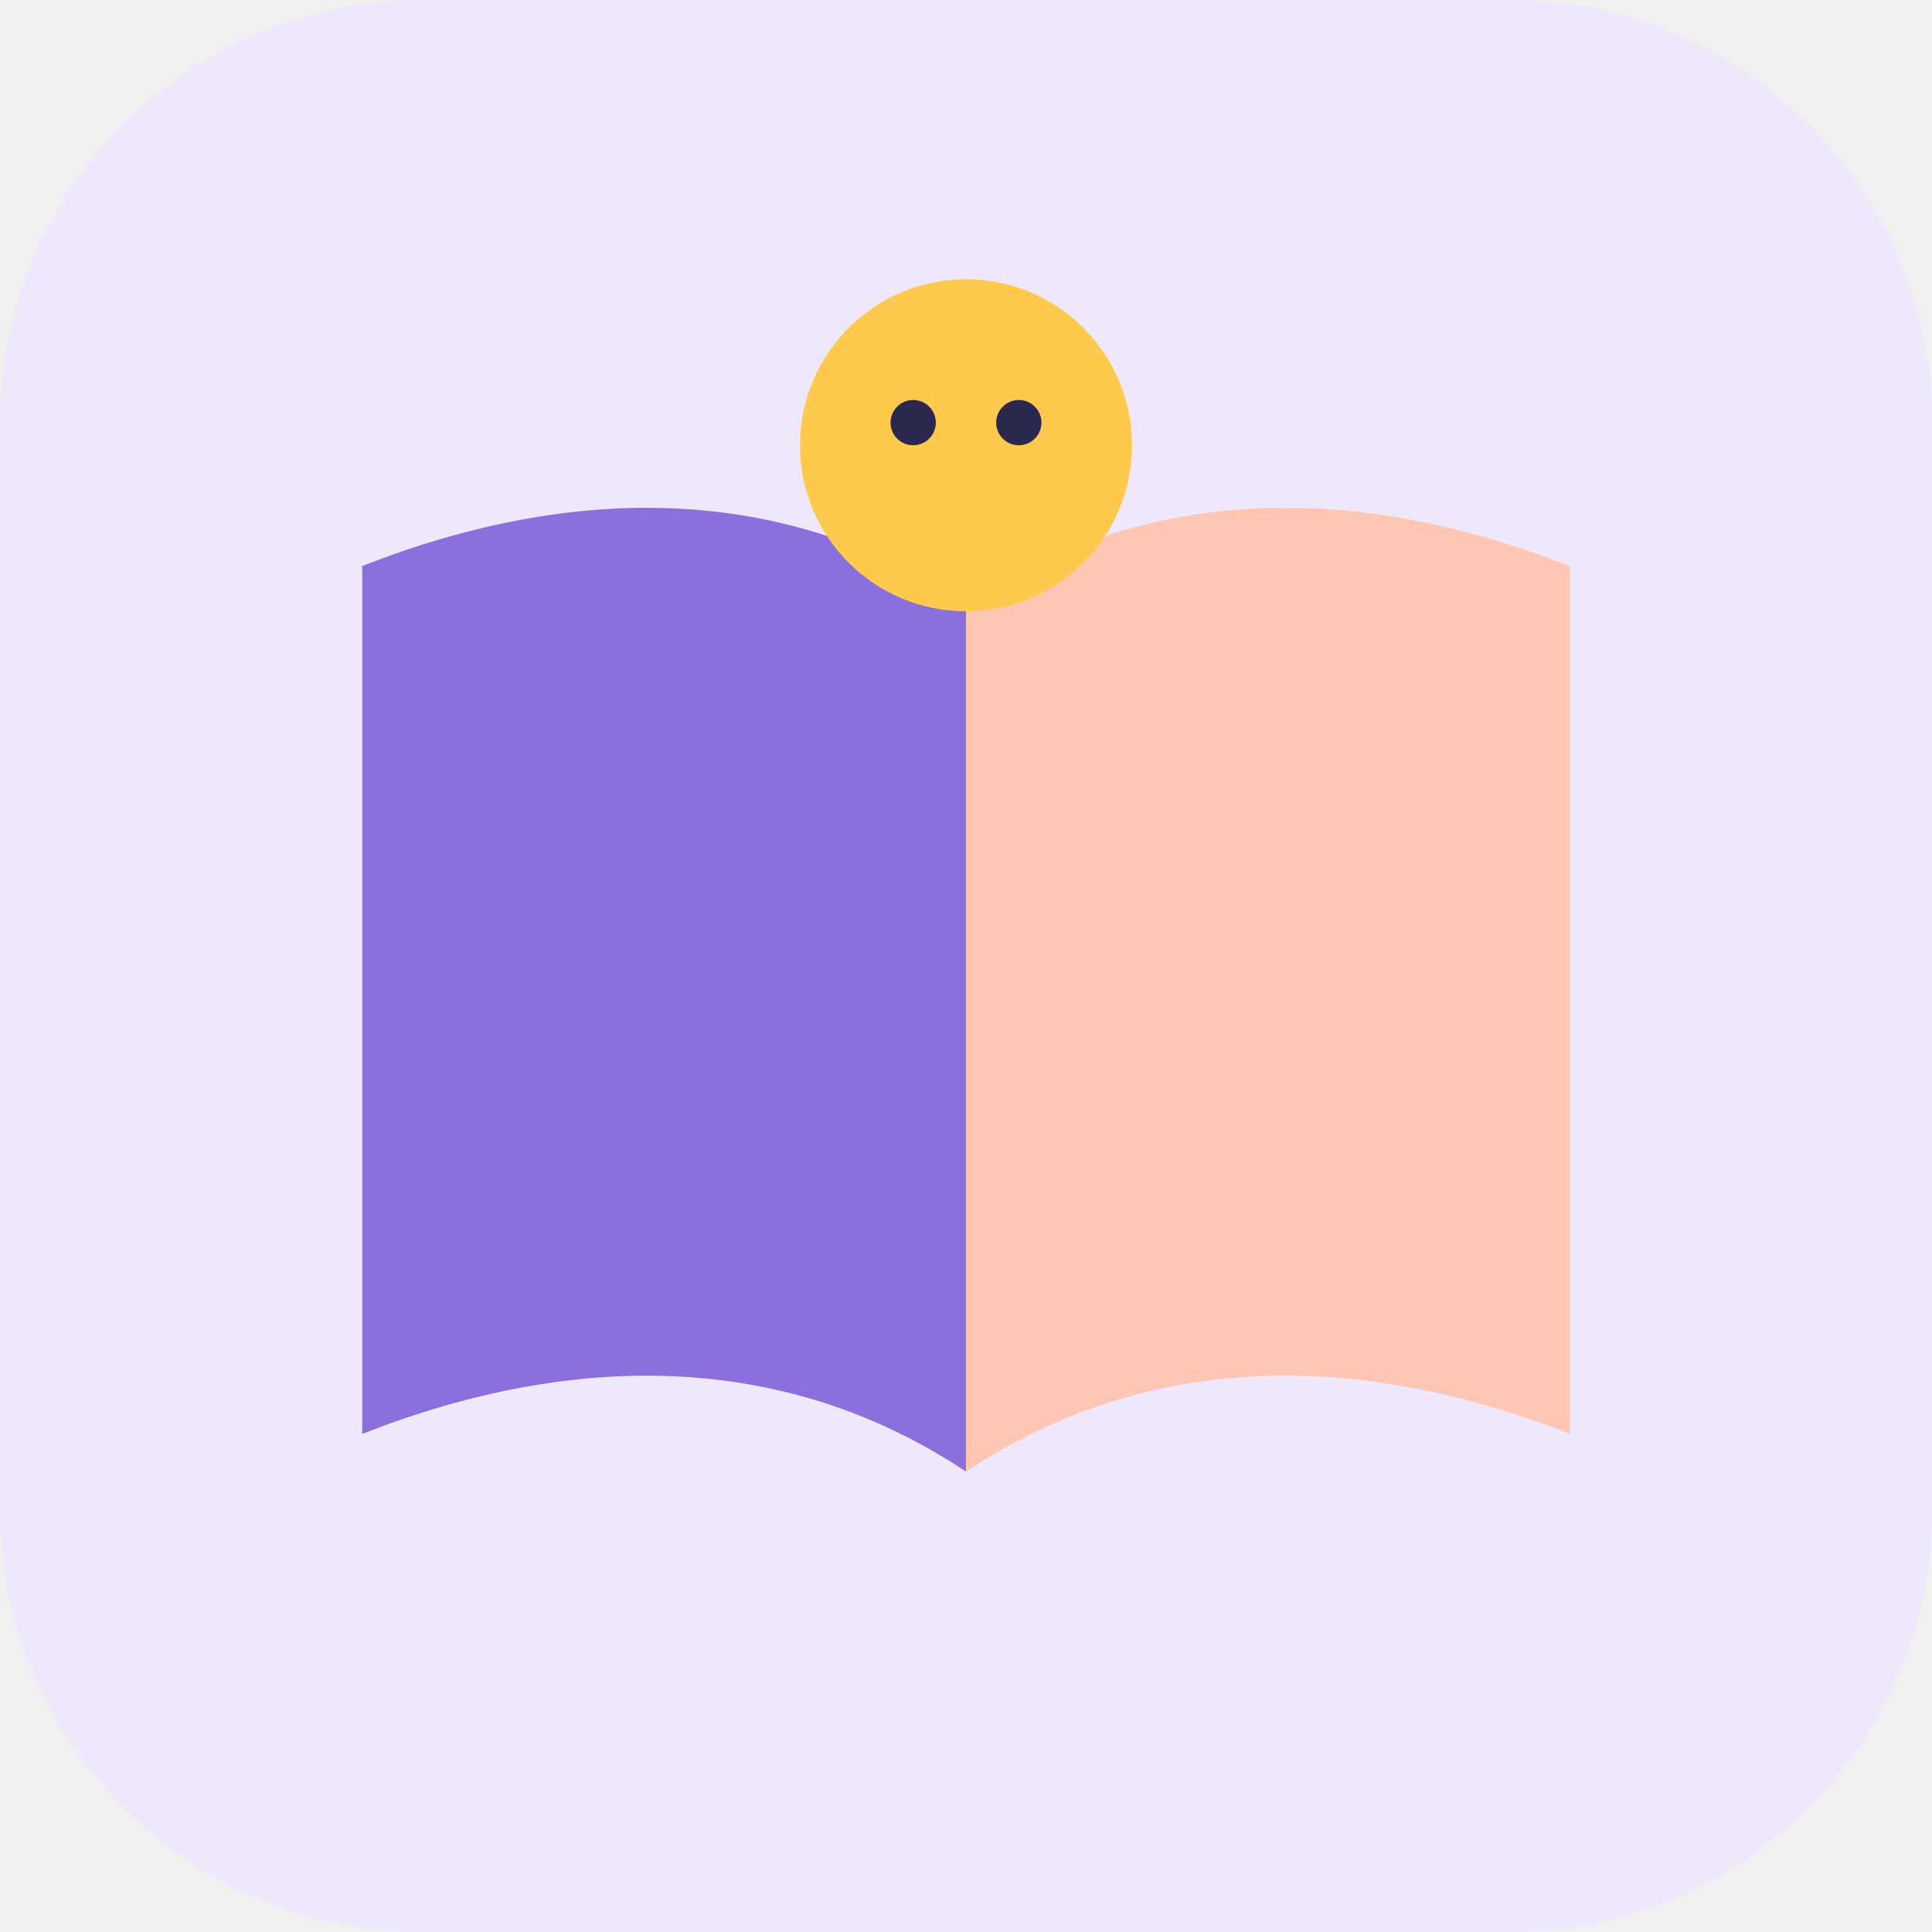
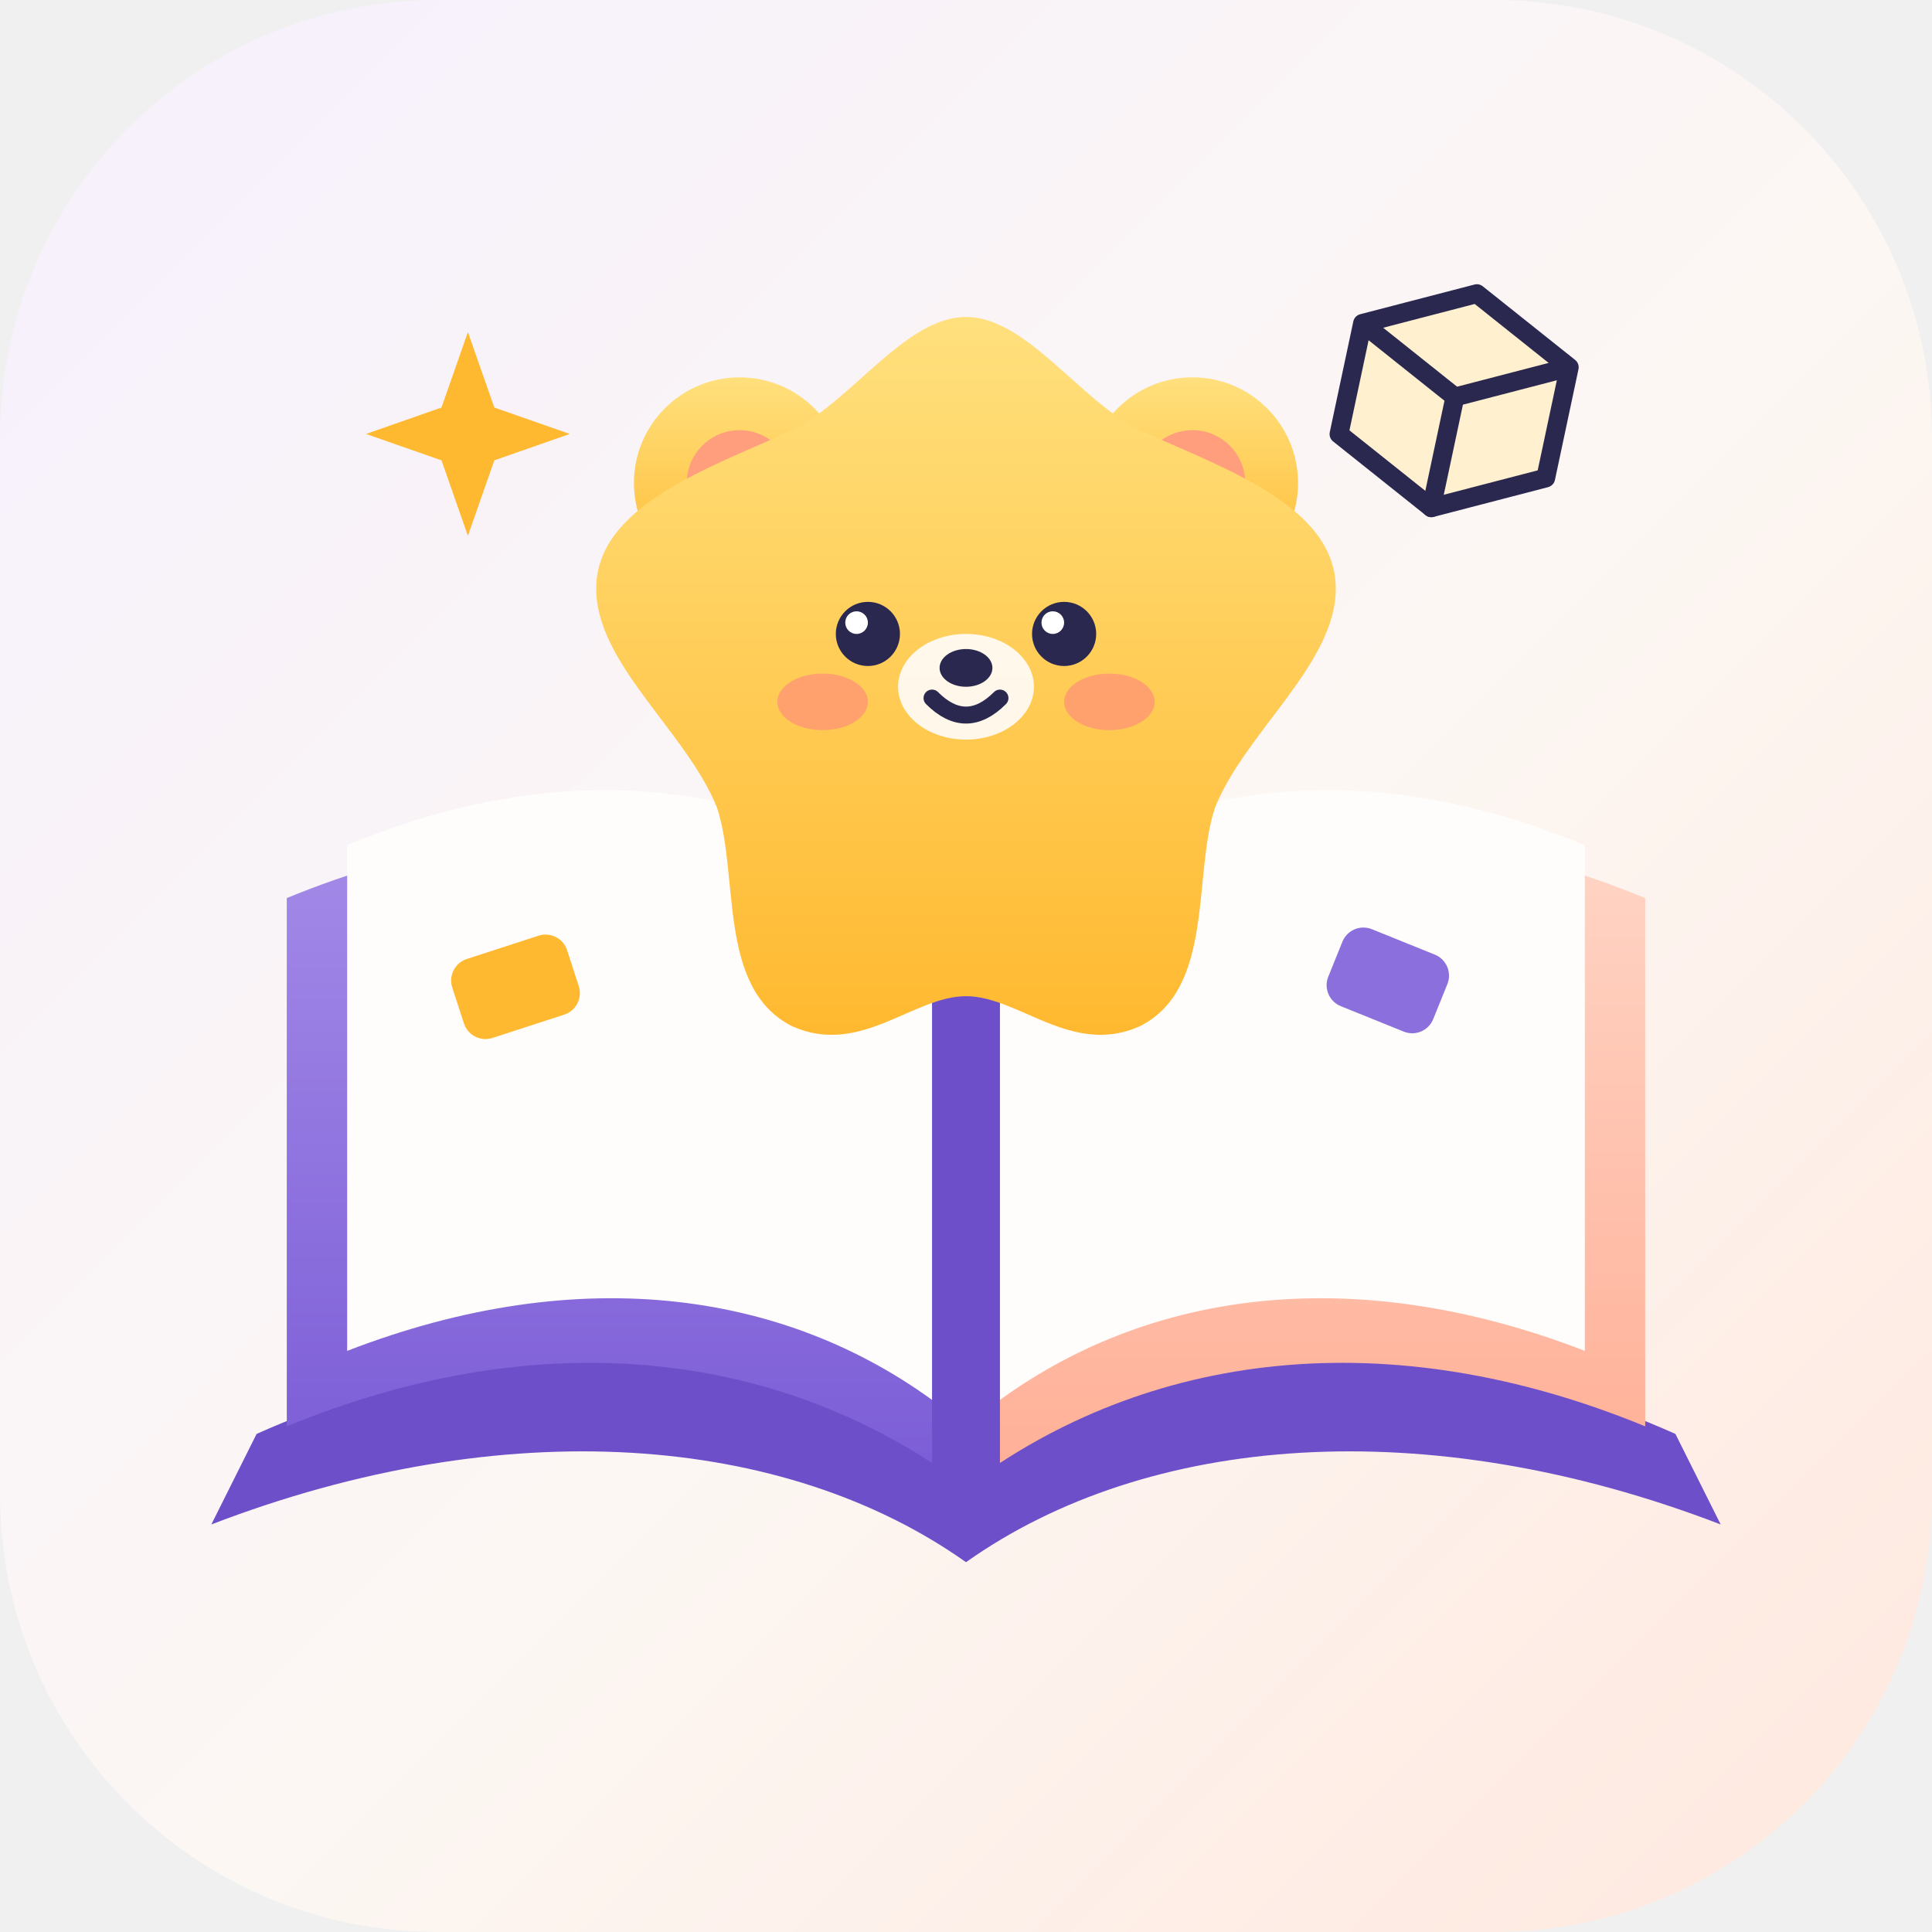
<svg xmlns="http://www.w3.org/2000/svg" viewBox="0 0 512 512">
-   <rect width="512" height="512" rx="112" fill="#EFE8FD" />
-   <path d="M96 150c56-22 112-22 160 10v230c-48-32-104-32-160-10z" fill="#8B6FDC" />
-   <path d="M416 150c-56-22-112-22-160 10v230c48-32 104-32 160-10z" fill="#FFC6B3" />
-   <circle cx="256" cy="118" r="44" fill="#FFC94D" />
-   <circle cx="242" cy="112" r="6" fill="#2B2850" />
-   <circle cx="270" cy="112" r="6" fill="#2B2850" />
+   <defs>
+     <linearGradient id="iconBgGrad" x1="0%" y1="0%" x2="100%" y2="100%">
+       <stop offset="0%" stop-color="#F6F0FD" />
+       <stop offset="55%" stop-color="#FCF7F3" />
+       <stop offset="100%" stop-color="#FFE7DD" />
+     </linearGradient>
+     <linearGradient id="lavPage" x1="0%" y1="0%" x2="0%" y2="100%">
+       <stop offset="0%" stop-color="#A48BE8" />
+       <stop offset="100%" stop-color="#7B5CD6" />
+     </linearGradient>
+     <linearGradient id="peachPage" x1="0%" y1="0%" x2="0%" y2="100%">
+       <stop offset="0%" stop-color="#FFD5C6" />
+       <stop offset="100%" stop-color="#FFAF96" />
+     </linearGradient>
+     <linearGradient id="starBear" x1="0%" y1="0%" x2="0%" y2="100%">
+       <stop offset="0%" stop-color="#FFE07D" />
+       <stop offset="100%" stop-color="#FFB930" />
+     </linearGradient>
+   </defs>
+   <rect width="512" height="512" rx="116" fill="url(#iconBgGrad)" />
+   <path d="M68 380 C140 348, 208 354, 256 390 C304 354, 372 348, 444 380 L456 404 C378 374, 304 380, 256 414 C208 380, 134 374, 56 404 Z" fill="#6D50C9" />
+   <path d="M76 238 C144 210, 208 218, 256 256 L256 394 C208 358, 144 350, 76 378 Z" fill="url(#lavPage)" />
+   <path d="M92 224 C154 198, 212 208, 251 244 L251 374 C210 342, 154 334, 92 358 Z" fill="#FFFDFB" />
+   <path d="M436 238 C368 210, 304 218, 256 256 L256 394 C304 358, 368 350, 436 378 Z" fill="url(#peachPage)" />
+   <path d="M420 224 C358 198, 300 208, 261 244 L261 374 C302 342, 358 334, 420 358 Z" fill="#FFFDFB" />
+   <rect x="247" y="240" width="18" height="160" rx="9" fill="#6D50C9" />
+   <circle cx="196" cy="128" r="28" fill="url(#starBear)" />
+   <circle cx="196" cy="128" r="14" fill="#FF9E7D" />
+   <circle cx="316" cy="128" r="28" fill="url(#starBear)" />
+   <circle cx="316" cy="128" r="14" fill="#FF9E7D" />
+   <path d="M256 84 C272 84, 286 106, 302 114 C324 124, 354 134, 354 156 C354 176, 330 194, 322 214 C316 232, 322 262, 302 272 C284 280, 270 264, 256 264 C242 264, 228 280, 210 272 C190 262, 196 232, 190 214 C182 194, 158 176, 158 156 C158 134, 188 124, 210 114 C226 106, 240 84, 256 84 Z" fill="url(#starBear)" />
+   <ellipse cx="218" cy="186" rx="12" ry="7.5" fill="#FF8B7B" opacity="0.65" />
+   <ellipse cx="294" cy="186" rx="12" ry="7.5" fill="#FF8B7B" opacity="0.65" />
+   <circle cx="230" cy="168" r="8.5" fill="#2B2850" />
+   <circle cx="227" cy="165" r="3" fill="#FFFFFF" />
+   <circle cx="282" cy="168" r="8.5" fill="#2B2850" />
+   <circle cx="279" cy="165" r="3" fill="#FFFFFF" />
+   <ellipse cx="256" cy="182" rx="18" ry="14" fill="#FFFDFB" opacity="0.9" />
+   <ellipse cx="256" cy="177" rx="7" ry="5" fill="#2B2850" />
+   <path d="M247 185 Q256 194 265 185" stroke="#2B2850" stroke-width="4.5" stroke-linecap="round" fill="none" />
+   <g transform="translate(364, 72) rotate(12)">
+     <polygon points="28,0 56,14 56,44 28,58 0,44 0,14" fill="#FFF1CF" stroke="#2B2850" stroke-width="5" stroke-linejoin="round" />
+     <polyline points="0,14 28,28 56,14" fill="none" stroke="#2B2850" stroke-width="5" stroke-linejoin="round" />
+     <line x1="28" y1="28" x2="28" y2="58" stroke="#2B2850" stroke-width="5" stroke-linecap="round" />
+   </g>
+   <path d="M124 88 L131 108 L151 115 L131 122 L124 142 L117 122 L97 115 L117 108 Z" fill="#FFB930" />
+   <rect x="118" y="256" width="32" height="22" rx="6" transform="rotate(-18 118 256)" fill="#FFB930" />
+   <rect x="358" y="244" width="30" height="22" rx="6" transform="rotate(22 358 244)" fill="#8B6FDC" />
</svg>
